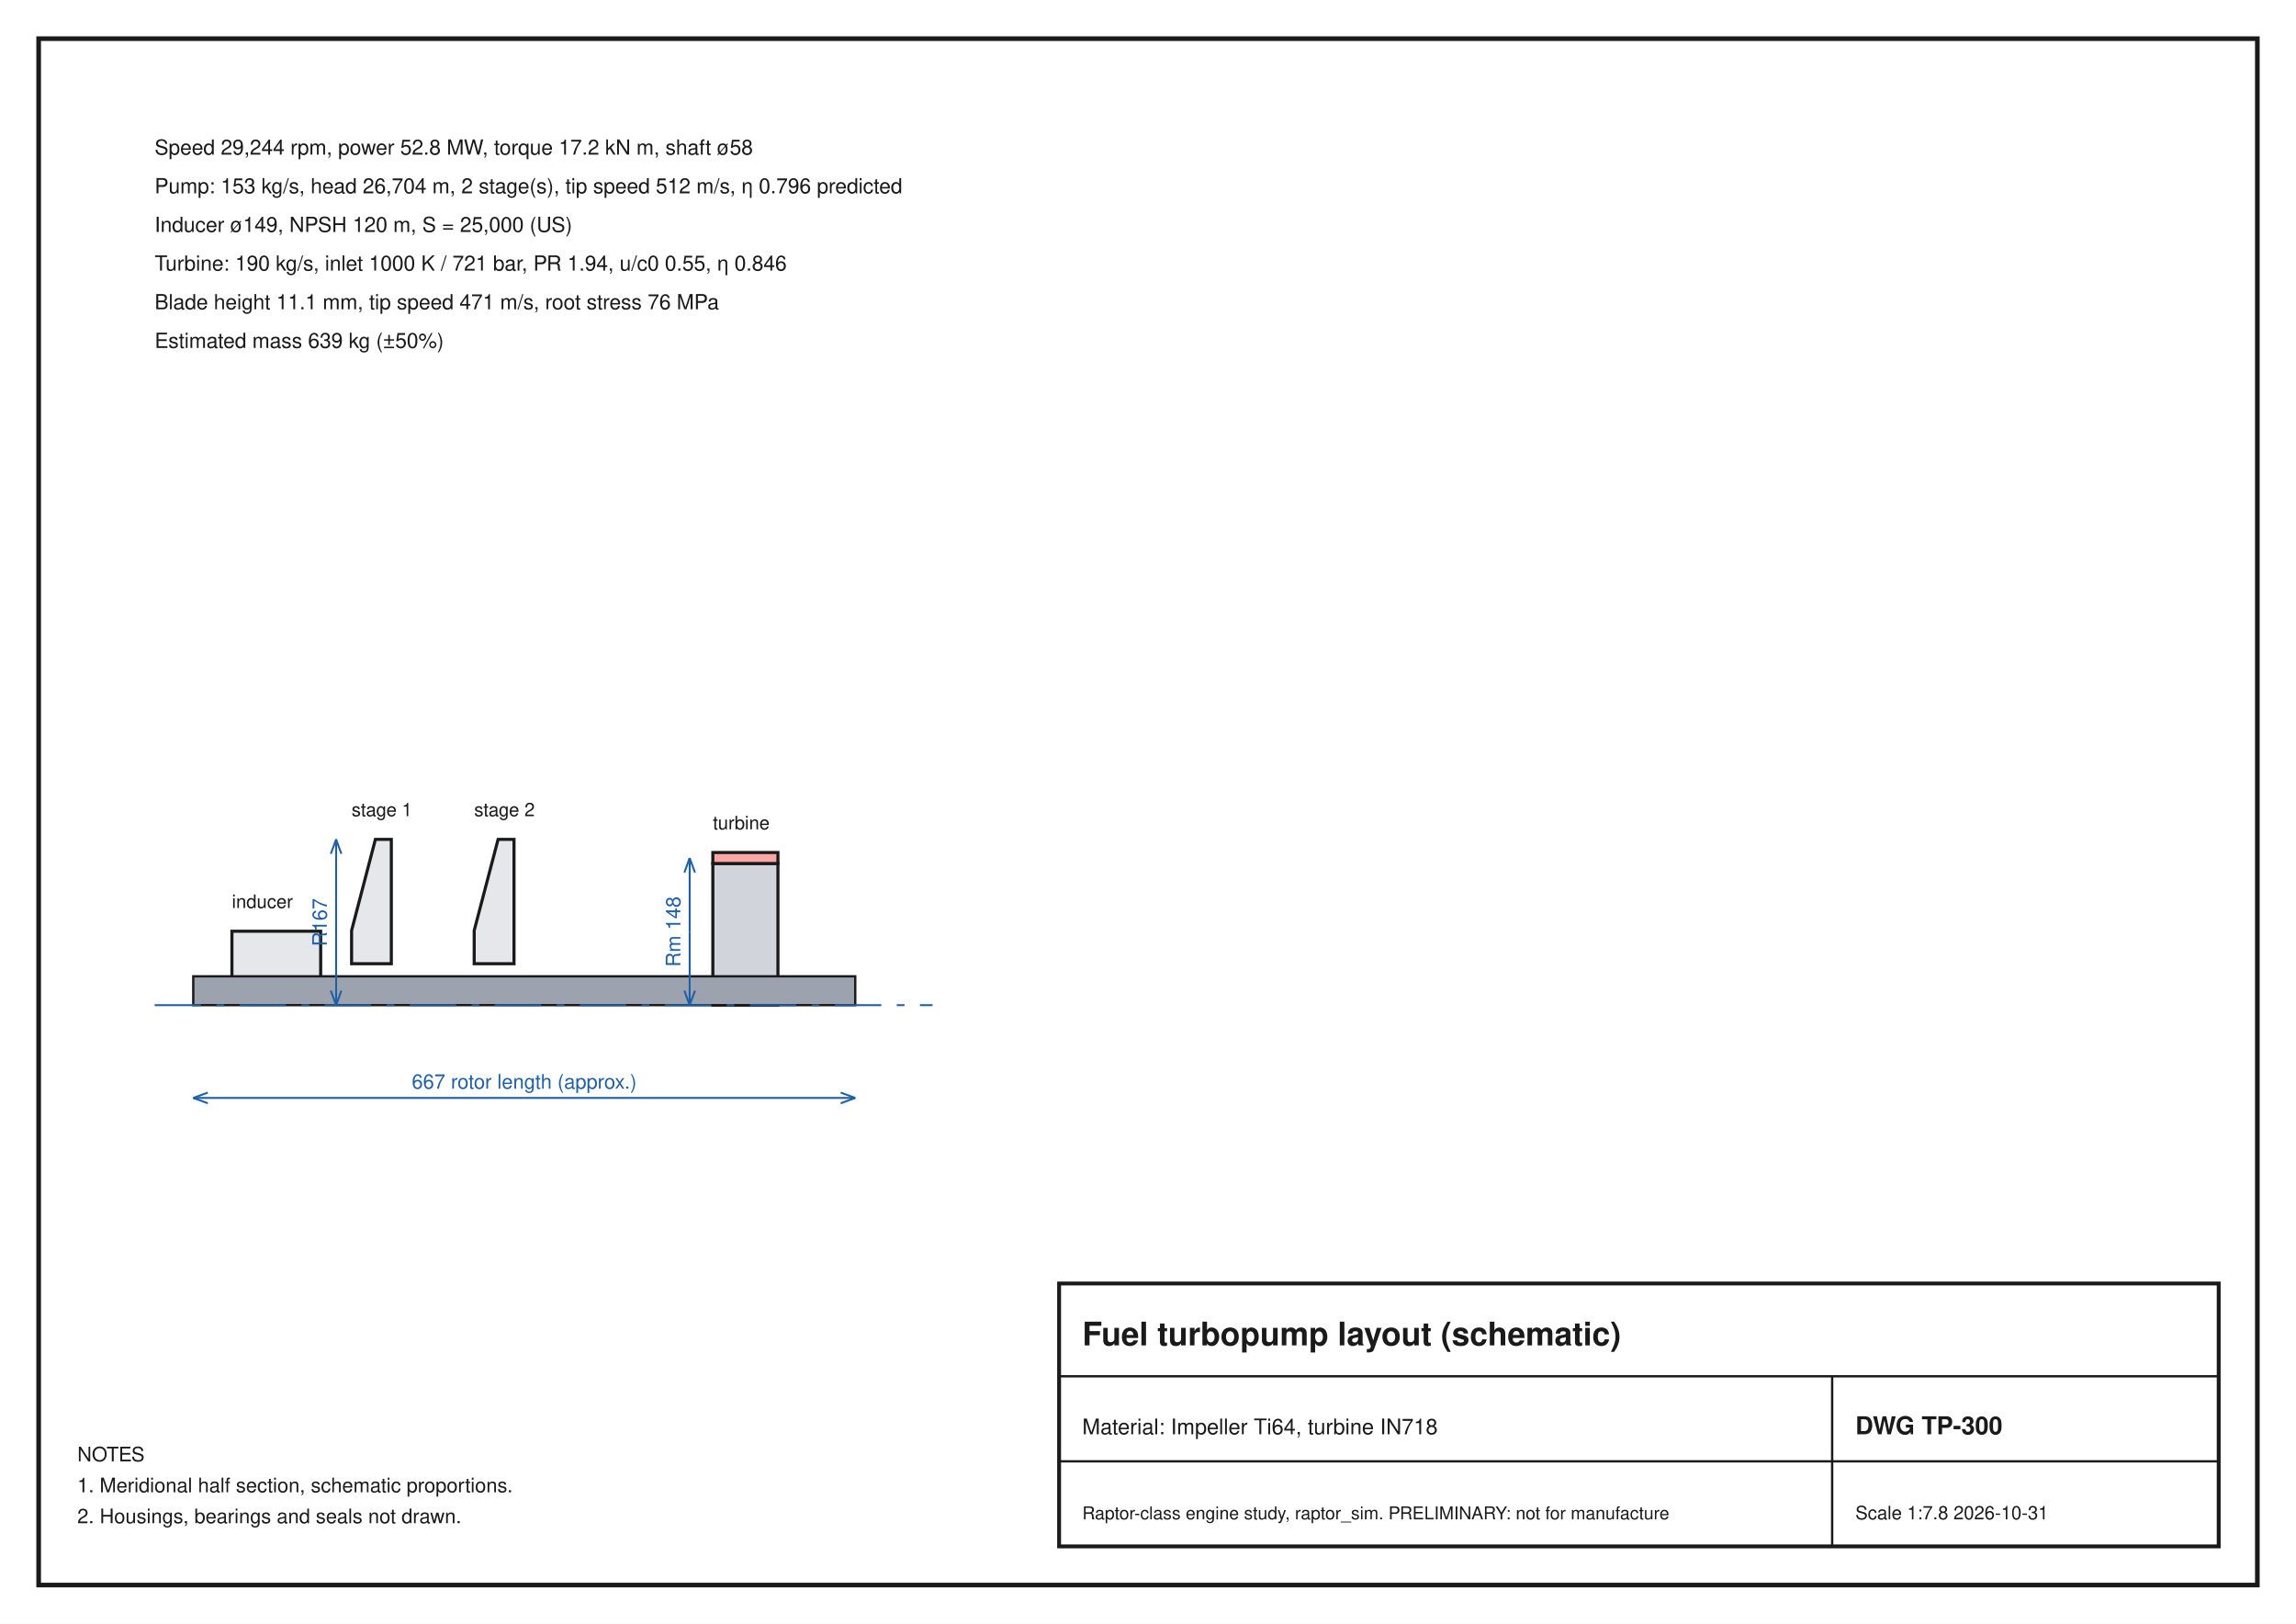
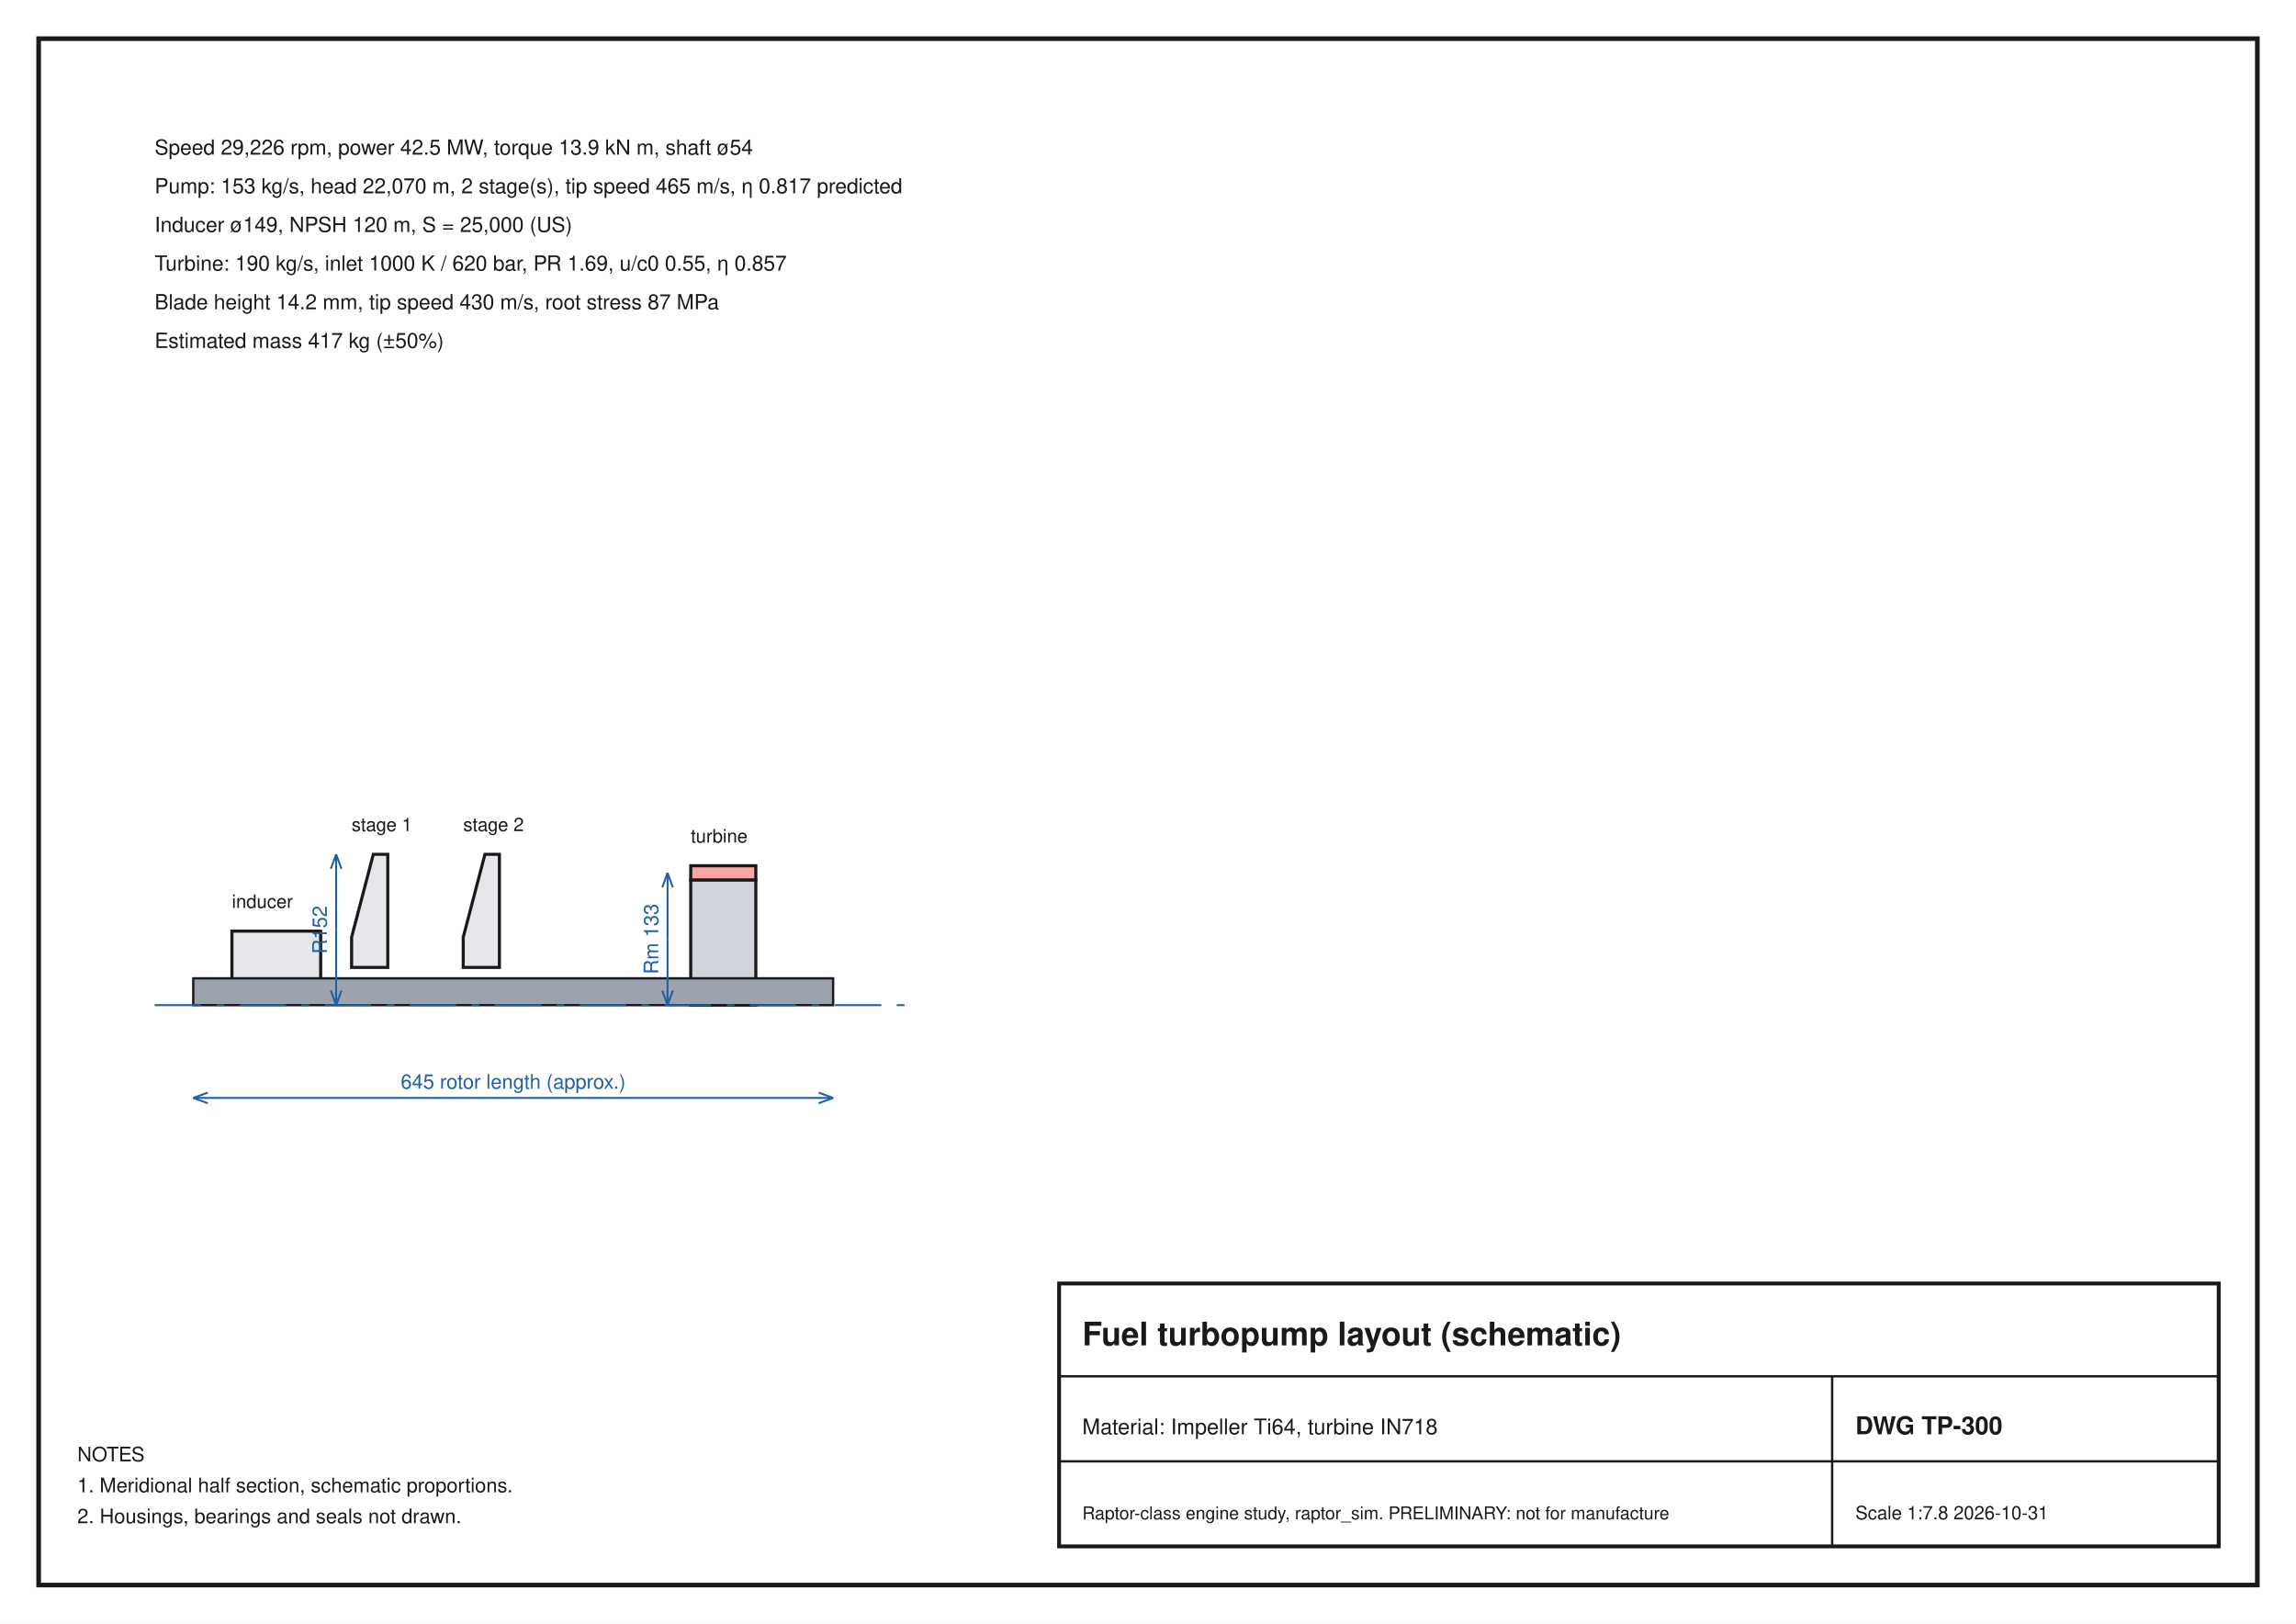
<svg xmlns="http://www.w3.org/2000/svg" width="297.0mm" height="210.0mm" viewBox="0 0 297.0 210.0">
  <rect width="100%" height="100%" fill="white" />
  <rect x="5.0" y="5.0" width="287.0" height="200.0" fill="none" stroke="#1a1a1a" stroke-width="0.6" />
-   <polygon points="30.00,127.13 41.48,127.13 41.48,120.44 30.00,120.44" fill="#e5e7eb" stroke="#1a1a1a" stroke-width="0.4" />
-   <text x="30.00" y="117.44" font-size="2.4" fill="#1a1a1a" text-anchor="start" font-weight="normal" font-family="Helvetica, Arial, sans-serif">inducer</text>
-   <polygon points="45.48,124.64 50.62,124.64 50.62,108.56 48.56,108.56 45.48,120.35" fill="#e5e7eb" stroke="#1a1a1a" stroke-width="0.4" />
-   <text x="45.48" y="105.56" font-size="2.4" fill="#1a1a1a" text-anchor="start" font-weight="normal" font-family="Helvetica, Arial, sans-serif">stage 1</text>
-   <polygon points="61.34,124.64 66.49,124.64 66.49,108.56 64.43,108.56 61.34,120.35" fill="#e5e7eb" stroke="#1a1a1a" stroke-width="0.4" />
-   <text x="61.34" y="105.56" font-size="2.4" fill="#1a1a1a" text-anchor="start" font-weight="normal" font-family="Helvetica, Arial, sans-serif">stage 2</text>
-   <rect x="92.21" y="111.68" width="8.42" height="18.32" fill="#d1d5db" stroke="#1a1a1a" stroke-width="0.4" />
-   <rect x="92.21" y="110.26" width="8.42" height="1.42" fill="#fca5a5" stroke="#1a1a1a" stroke-width="0.4" />
-   <text x="92.21" y="107.26" font-size="2.4" fill="#1a1a1a" text-anchor="start" font-weight="normal" font-family="Helvetica, Arial, sans-serif">turbine</text>
-   <rect x="25.00" y="126.27" width="85.63" height="3.73" fill="#9ca3af" stroke="#1a1a1a" stroke-width="0.3" />
-   <line x1="20.00" y1="130.00" x2="120.63" y2="130.00" stroke="#1f5fa8" stroke-width="0.25" stroke-dasharray="6,2,1,2" />
-   <line x1="43.48" y1="119.28" x2="43.48" y2="130.00" stroke="#1f5fa8" stroke-width="0.25" />
-   <line x1="43.48" y1="130.00" x2="42.79" y2="128.12" stroke="#1f5fa8" stroke-width="0.25" />
-   <line x1="43.48" y1="130.00" x2="44.16" y2="128.12" stroke="#1f5fa8" stroke-width="0.25" />
-   <line x1="43.48" y1="119.28" x2="43.48" y2="108.56" stroke="#1f5fa8" stroke-width="0.25" />
-   <line x1="43.48" y1="108.56" x2="44.16" y2="110.43" stroke="#1f5fa8" stroke-width="0.25" />
-   <line x1="43.48" y1="108.56" x2="42.79" y2="110.43" stroke="#1f5fa8" stroke-width="0.25" />
-   <text x="42.28" y="119.28" font-size="2.6" fill="#1f5fa8" text-anchor="middle" font-weight="normal" font-family="Helvetica, Arial, sans-serif" transform="rotate(-90.0 42.28 119.28)">R167</text>
-   <line x1="89.21" y1="120.49" x2="89.21" y2="130.00" stroke="#1f5fa8" stroke-width="0.25" />
-   <line x1="89.21" y1="130.00" x2="88.53" y2="128.12" stroke="#1f5fa8" stroke-width="0.25" />
-   <line x1="89.21" y1="130.00" x2="89.90" y2="128.12" stroke="#1f5fa8" stroke-width="0.25" />
-   <line x1="89.21" y1="120.49" x2="89.21" y2="110.97" stroke="#1f5fa8" stroke-width="0.25" />
-   <line x1="89.21" y1="110.97" x2="89.90" y2="112.85" stroke="#1f5fa8" stroke-width="0.25" />
-   <line x1="89.21" y1="110.97" x2="88.53" y2="112.85" stroke="#1f5fa8" stroke-width="0.25" />
-   <text x="88.01" y="120.49" font-size="2.6" fill="#1f5fa8" text-anchor="middle" font-weight="normal" font-family="Helvetica, Arial, sans-serif" transform="rotate(-90.0 88.01 120.49)">Rm 148</text>
-   <line x1="67.82" y1="142.00" x2="25.00" y2="142.00" stroke="#1f5fa8" stroke-width="0.25" />
+   <polygon points="30.00,127.13 41.48,127.13 41.48,120.43 30.00,120.43" fill="#e5e7eb" stroke="#1a1a1a" stroke-width="0.4" />
+   <text x="30.00" y="117.43" font-size="2.4" fill="#1a1a1a" text-anchor="start" font-weight="normal" font-family="Helvetica, Arial, sans-serif">inducer</text>
+   <polygon points="45.48,125.12 50.16,125.12 50.16,110.49 48.29,110.49 45.48,121.22" fill="#e5e7eb" stroke="#1a1a1a" stroke-width="0.4" />
+   <text x="45.48" y="107.49" font-size="2.4" fill="#1a1a1a" text-anchor="start" font-weight="normal" font-family="Helvetica, Arial, sans-serif">stage 1</text>
+   <polygon points="59.92,125.12 64.60,125.12 64.60,110.49 62.73,110.49 59.92,121.22" fill="#e5e7eb" stroke="#1a1a1a" stroke-width="0.4" />
+   <text x="59.92" y="107.49" font-size="2.4" fill="#1a1a1a" text-anchor="start" font-weight="normal" font-family="Helvetica, Arial, sans-serif">stage 2</text>
+   <rect x="89.35" y="113.80" width="8.42" height="16.20" fill="#d1d5db" stroke="#1a1a1a" stroke-width="0.4" />
+   <rect x="89.35" y="111.97" width="8.42" height="1.83" fill="#fca5a5" stroke="#1a1a1a" stroke-width="0.4" />
+   <text x="89.35" y="108.97" font-size="2.4" fill="#1a1a1a" text-anchor="start" font-weight="normal" font-family="Helvetica, Arial, sans-serif">turbine</text>
+   <rect x="25.00" y="126.53" width="82.77" height="3.47" fill="#9ca3af" stroke="#1a1a1a" stroke-width="0.3" />
+   <line x1="20.00" y1="130.00" x2="117.77" y2="130.00" stroke="#1f5fa8" stroke-width="0.25" stroke-dasharray="6,2,1,2" />
+   <line x1="43.48" y1="120.25" x2="43.48" y2="130.00" stroke="#1f5fa8" stroke-width="0.25" />
+   <line x1="43.48" y1="130.00" x2="42.80" y2="128.12" stroke="#1f5fa8" stroke-width="0.25" />
+   <line x1="43.48" y1="130.00" x2="44.17" y2="128.12" stroke="#1f5fa8" stroke-width="0.25" />
+   <line x1="43.48" y1="120.25" x2="43.48" y2="110.49" stroke="#1f5fa8" stroke-width="0.25" />
+   <line x1="43.48" y1="110.49" x2="44.17" y2="112.37" stroke="#1f5fa8" stroke-width="0.25" />
+   <line x1="43.48" y1="110.49" x2="42.80" y2="112.37" stroke="#1f5fa8" stroke-width="0.25" />
+   <text x="42.28" y="120.25" font-size="2.6" fill="#1f5fa8" text-anchor="middle" font-weight="normal" font-family="Helvetica, Arial, sans-serif" transform="rotate(-90.0 42.28 120.25)">R152</text>
+   <line x1="86.35" y1="121.44" x2="86.35" y2="130.00" stroke="#1f5fa8" stroke-width="0.25" />
+   <line x1="86.35" y1="130.00" x2="85.67" y2="128.12" stroke="#1f5fa8" stroke-width="0.25" />
+   <line x1="86.35" y1="130.00" x2="87.04" y2="128.12" stroke="#1f5fa8" stroke-width="0.25" />
+   <line x1="86.35" y1="121.44" x2="86.35" y2="112.89" stroke="#1f5fa8" stroke-width="0.25" />
+   <line x1="86.35" y1="112.89" x2="87.04" y2="114.77" stroke="#1f5fa8" stroke-width="0.25" />
+   <line x1="86.35" y1="112.89" x2="85.67" y2="114.77" stroke="#1f5fa8" stroke-width="0.25" />
+   <text x="85.15" y="121.44" font-size="2.6" fill="#1f5fa8" text-anchor="middle" font-weight="normal" font-family="Helvetica, Arial, sans-serif" transform="rotate(-90.0 85.15 121.44)">Rm 133</text>
+   <line x1="66.39" y1="142.00" x2="25.00" y2="142.00" stroke="#1f5fa8" stroke-width="0.25" />
  <line x1="25.00" y1="142.00" x2="26.88" y2="141.31" stroke="#1f5fa8" stroke-width="0.25" />
  <line x1="25.00" y1="142.00" x2="26.88" y2="142.69" stroke="#1f5fa8" stroke-width="0.25" />
-   <line x1="67.82" y1="142.00" x2="110.63" y2="142.00" stroke="#1f5fa8" stroke-width="0.25" />
-   <line x1="110.63" y1="142.00" x2="108.75" y2="142.69" stroke="#1f5fa8" stroke-width="0.25" />
-   <line x1="110.63" y1="142.00" x2="108.75" y2="141.31" stroke="#1f5fa8" stroke-width="0.25" />
-   <text x="67.82" y="140.80" font-size="2.6" fill="#1f5fa8" text-anchor="middle" font-weight="normal" font-family="Helvetica, Arial, sans-serif">667 rotor length (approx.)</text>
-   <text x="20.00" y="20.00" font-size="2.7" fill="#1a1a1a" text-anchor="start" font-weight="normal" font-family="Helvetica, Arial, sans-serif">Speed 29,244 rpm, power 52.8 MW, torque 17.2 kN m, shaft ø58</text>
-   <text x="20.00" y="25.00" font-size="2.7" fill="#1a1a1a" text-anchor="start" font-weight="normal" font-family="Helvetica, Arial, sans-serif">Pump: 153 kg/s, head 26,704 m, 2 stage(s), tip speed 512 m/s, η 0.796 predicted</text>
+   <line x1="66.39" y1="142.00" x2="107.77" y2="142.00" stroke="#1f5fa8" stroke-width="0.25" />
+   <line x1="107.77" y1="142.00" x2="105.89" y2="142.69" stroke="#1f5fa8" stroke-width="0.25" />
+   <line x1="107.77" y1="142.00" x2="105.89" y2="141.31" stroke="#1f5fa8" stroke-width="0.25" />
+   <text x="66.39" y="140.80" font-size="2.6" fill="#1f5fa8" text-anchor="middle" font-weight="normal" font-family="Helvetica, Arial, sans-serif">645 rotor length (approx.)</text>
+   <text x="20.00" y="20.00" font-size="2.7" fill="#1a1a1a" text-anchor="start" font-weight="normal" font-family="Helvetica, Arial, sans-serif">Speed 29,226 rpm, power 42.5 MW, torque 13.9 kN m, shaft ø54</text>
+   <text x="20.00" y="25.00" font-size="2.7" fill="#1a1a1a" text-anchor="start" font-weight="normal" font-family="Helvetica, Arial, sans-serif">Pump: 153 kg/s, head 22,070 m, 2 stage(s), tip speed 465 m/s, η 0.817 predicted</text>
  <text x="20.00" y="30.00" font-size="2.7" fill="#1a1a1a" text-anchor="start" font-weight="normal" font-family="Helvetica, Arial, sans-serif">Inducer ø149, NPSH 120 m, S = 25,000 (US)</text>
-   <text x="20.00" y="35.00" font-size="2.7" fill="#1a1a1a" text-anchor="start" font-weight="normal" font-family="Helvetica, Arial, sans-serif">Turbine: 190 kg/s, inlet 1000 K / 721 bar, PR 1.94, u/c0 0.55, η 0.846</text>
-   <text x="20.00" y="40.00" font-size="2.7" fill="#1a1a1a" text-anchor="start" font-weight="normal" font-family="Helvetica, Arial, sans-serif">Blade height 11.1 mm, tip speed 471 m/s, root stress 76 MPa</text>
-   <text x="20.00" y="45.00" font-size="2.7" fill="#1a1a1a" text-anchor="start" font-weight="normal" font-family="Helvetica, Arial, sans-serif">Estimated mass 639 kg (±50%)</text>
+   <text x="20.00" y="35.00" font-size="2.7" fill="#1a1a1a" text-anchor="start" font-weight="normal" font-family="Helvetica, Arial, sans-serif">Turbine: 190 kg/s, inlet 1000 K / 620 bar, PR 1.69, u/c0 0.55, η 0.857</text>
+   <text x="20.00" y="40.00" font-size="2.7" fill="#1a1a1a" text-anchor="start" font-weight="normal" font-family="Helvetica, Arial, sans-serif">Blade height 14.2 mm, tip speed 430 m/s, root stress 87 MPa</text>
+   <text x="20.00" y="45.00" font-size="2.7" fill="#1a1a1a" text-anchor="start" font-weight="normal" font-family="Helvetica, Arial, sans-serif">Estimated mass 417 kg (±50%)</text>
  <rect x="137.00" y="166.00" width="150.00" height="34.00" fill="none" stroke="#1a1a1a" stroke-width="0.5" />
  <line x1="137.00" y1="178.00" x2="287.00" y2="178.00" stroke="#1a1a1a" stroke-width="0.3" />
  <line x1="137.00" y1="189.00" x2="287.00" y2="189.00" stroke="#1a1a1a" stroke-width="0.3" />
  <line x1="237.00" y1="200.00" x2="237.00" y2="178.00" stroke="#1a1a1a" stroke-width="0.3" />
  <text x="140.00" y="174.00" font-size="4.2" fill="#1a1a1a" text-anchor="start" font-weight="bold" font-family="Helvetica, Arial, sans-serif">Fuel turbopump layout (schematic)</text>
  <text x="140.00" y="185.50" font-size="2.8" fill="#1a1a1a" text-anchor="start" font-weight="normal" font-family="Helvetica, Arial, sans-serif">Material: Impeller Ti64, turbine IN718</text>
  <text x="140.00" y="196.50" font-size="2.3" fill="#1a1a1a" text-anchor="start" font-weight="normal" font-family="Helvetica, Arial, sans-serif">Raptor-class engine study, raptor_sim. PRELIMINARY: not for manufacture</text>
  <text x="240.00" y="185.50" font-size="3.2" fill="#1a1a1a" text-anchor="start" font-weight="bold" font-family="Helvetica, Arial, sans-serif">DWG TP-300</text>
  <text x="240.00" y="196.50" font-size="2.4" fill="#1a1a1a" text-anchor="start" font-weight="normal" font-family="Helvetica, Arial, sans-serif">Scale 1:7.8   2026-10-31</text>
  <text x="10.00" y="189.00" font-size="2.6" fill="#1a1a1a" text-anchor="start" font-weight="normal" font-family="Helvetica, Arial, sans-serif">NOTES</text>
  <text x="10.00" y="193.00" font-size="2.6" fill="#1a1a1a" text-anchor="start" font-weight="normal" font-family="Helvetica, Arial, sans-serif">1. Meridional half section, schematic proportions.</text>
  <text x="10.00" y="197.00" font-size="2.6" fill="#1a1a1a" text-anchor="start" font-weight="normal" font-family="Helvetica, Arial, sans-serif">2. Housings, bearings and seals not drawn.</text>
</svg>
